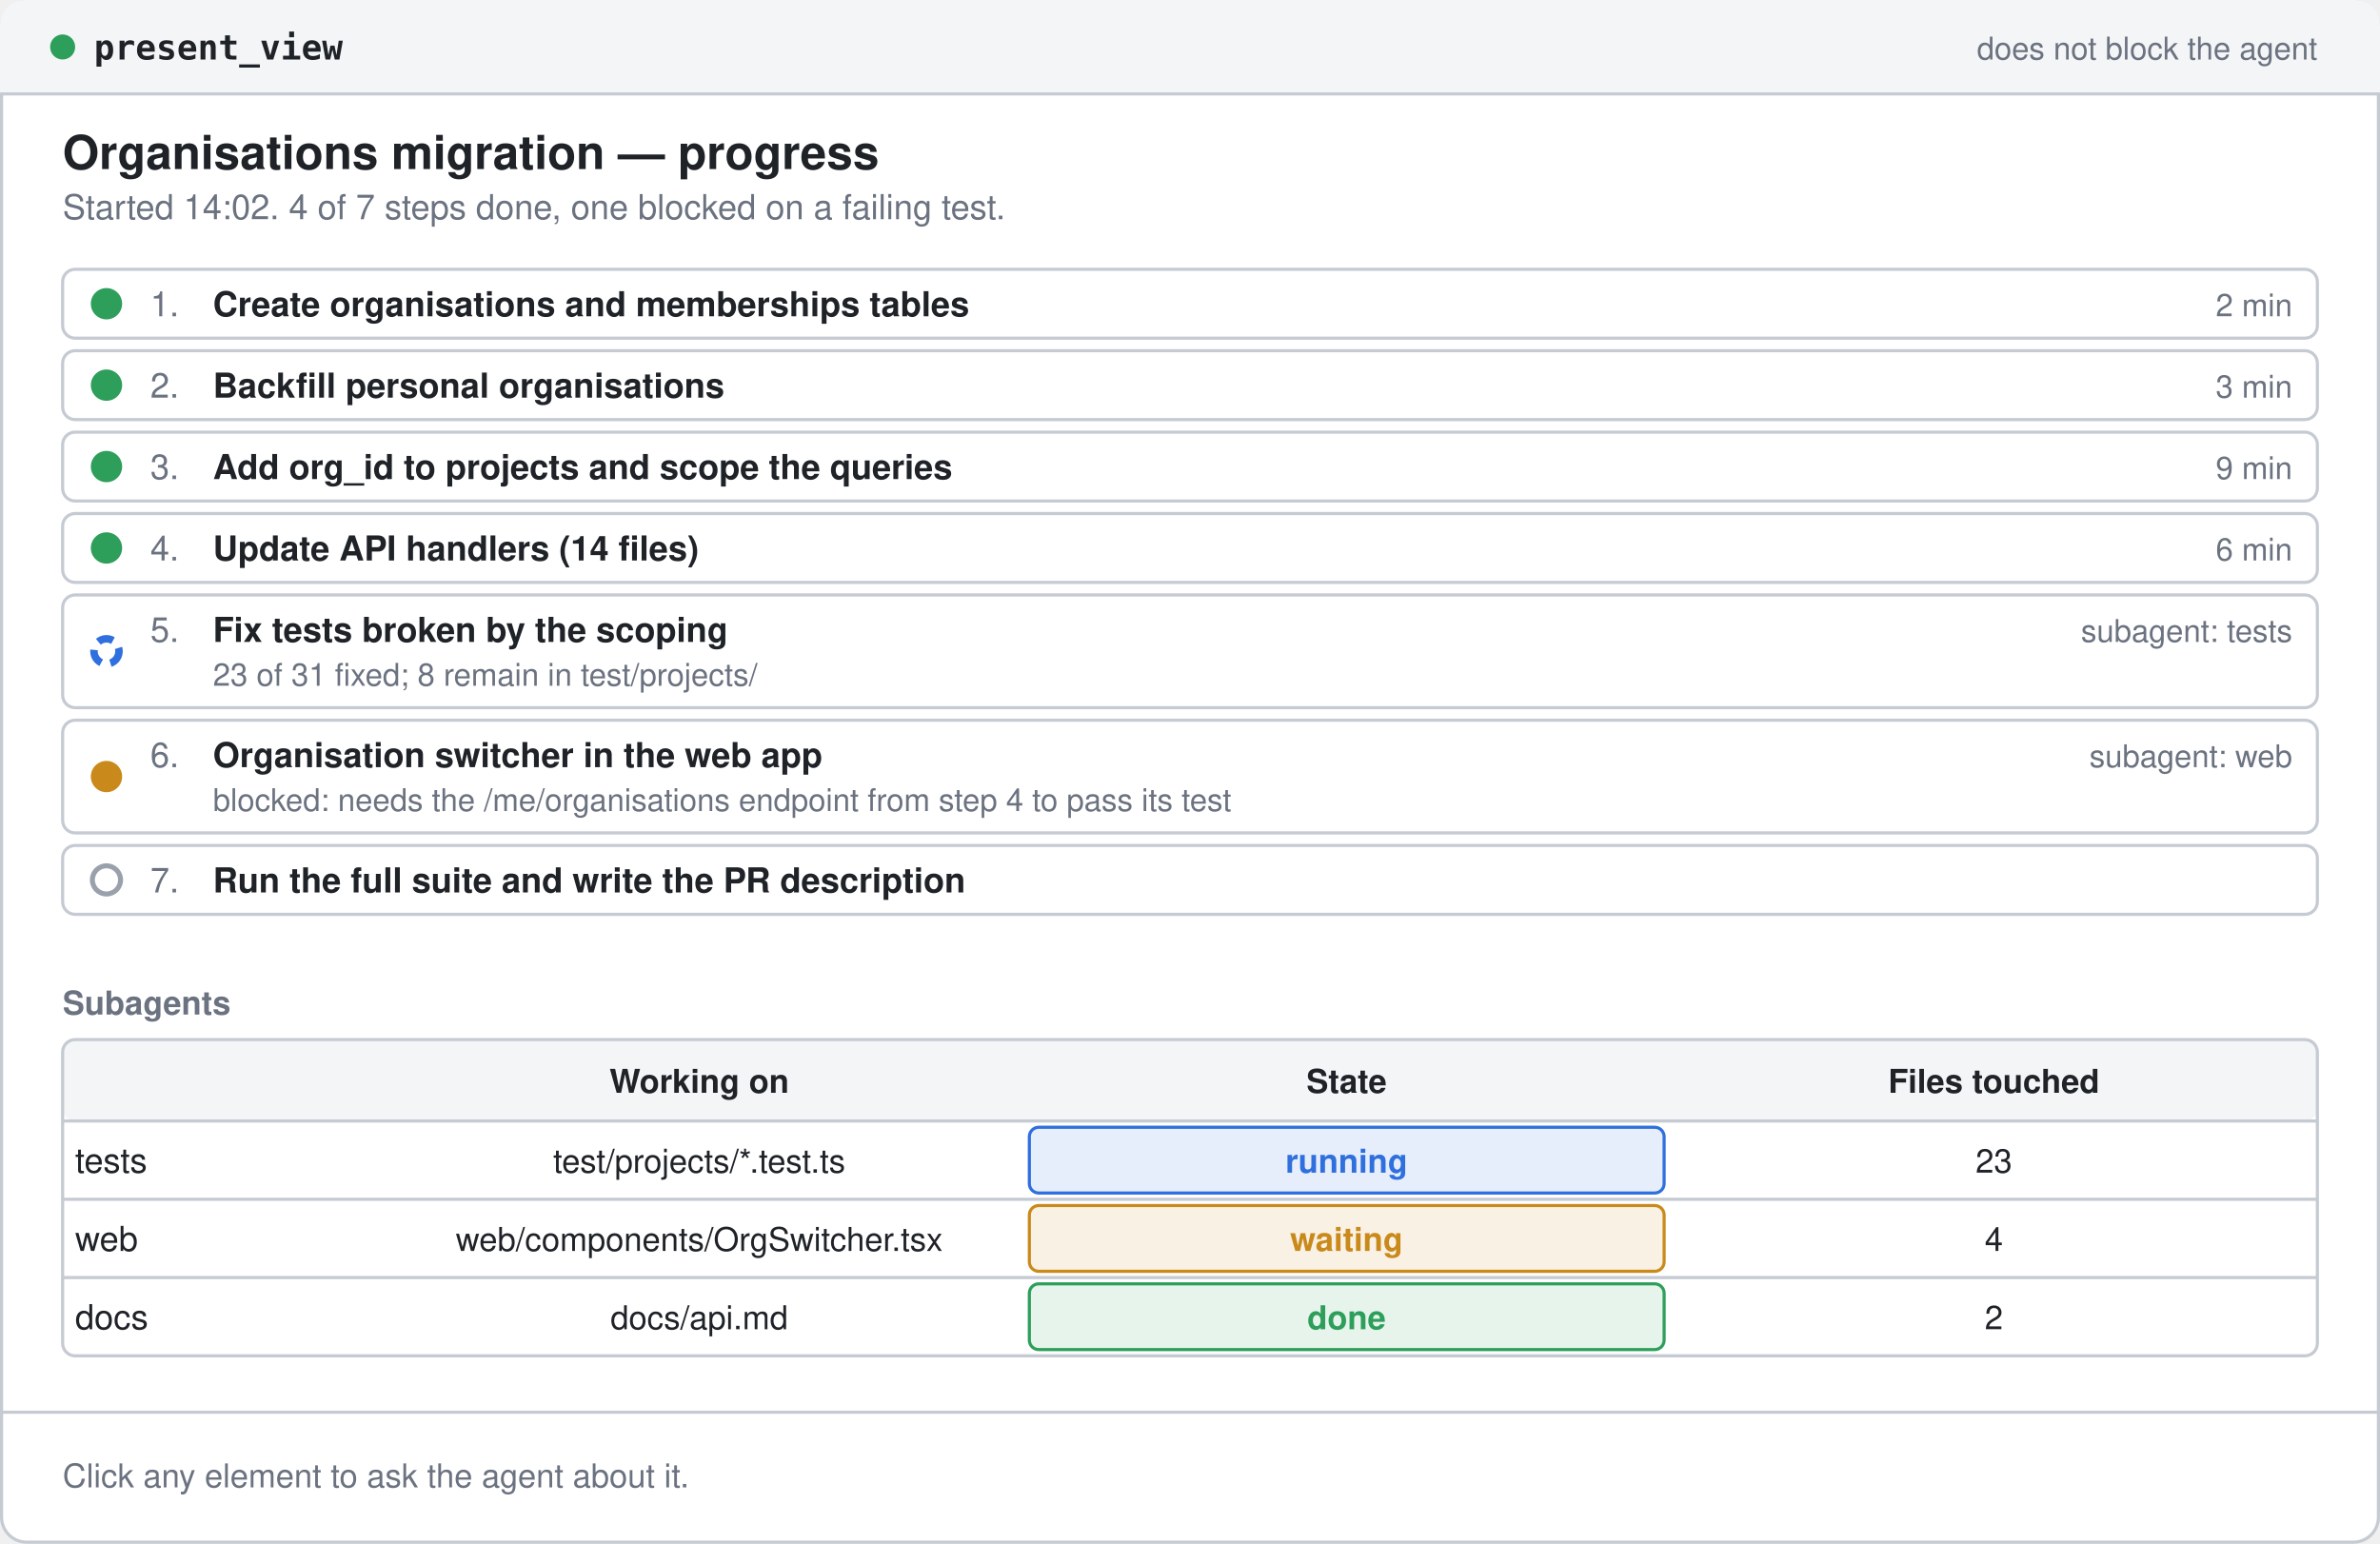
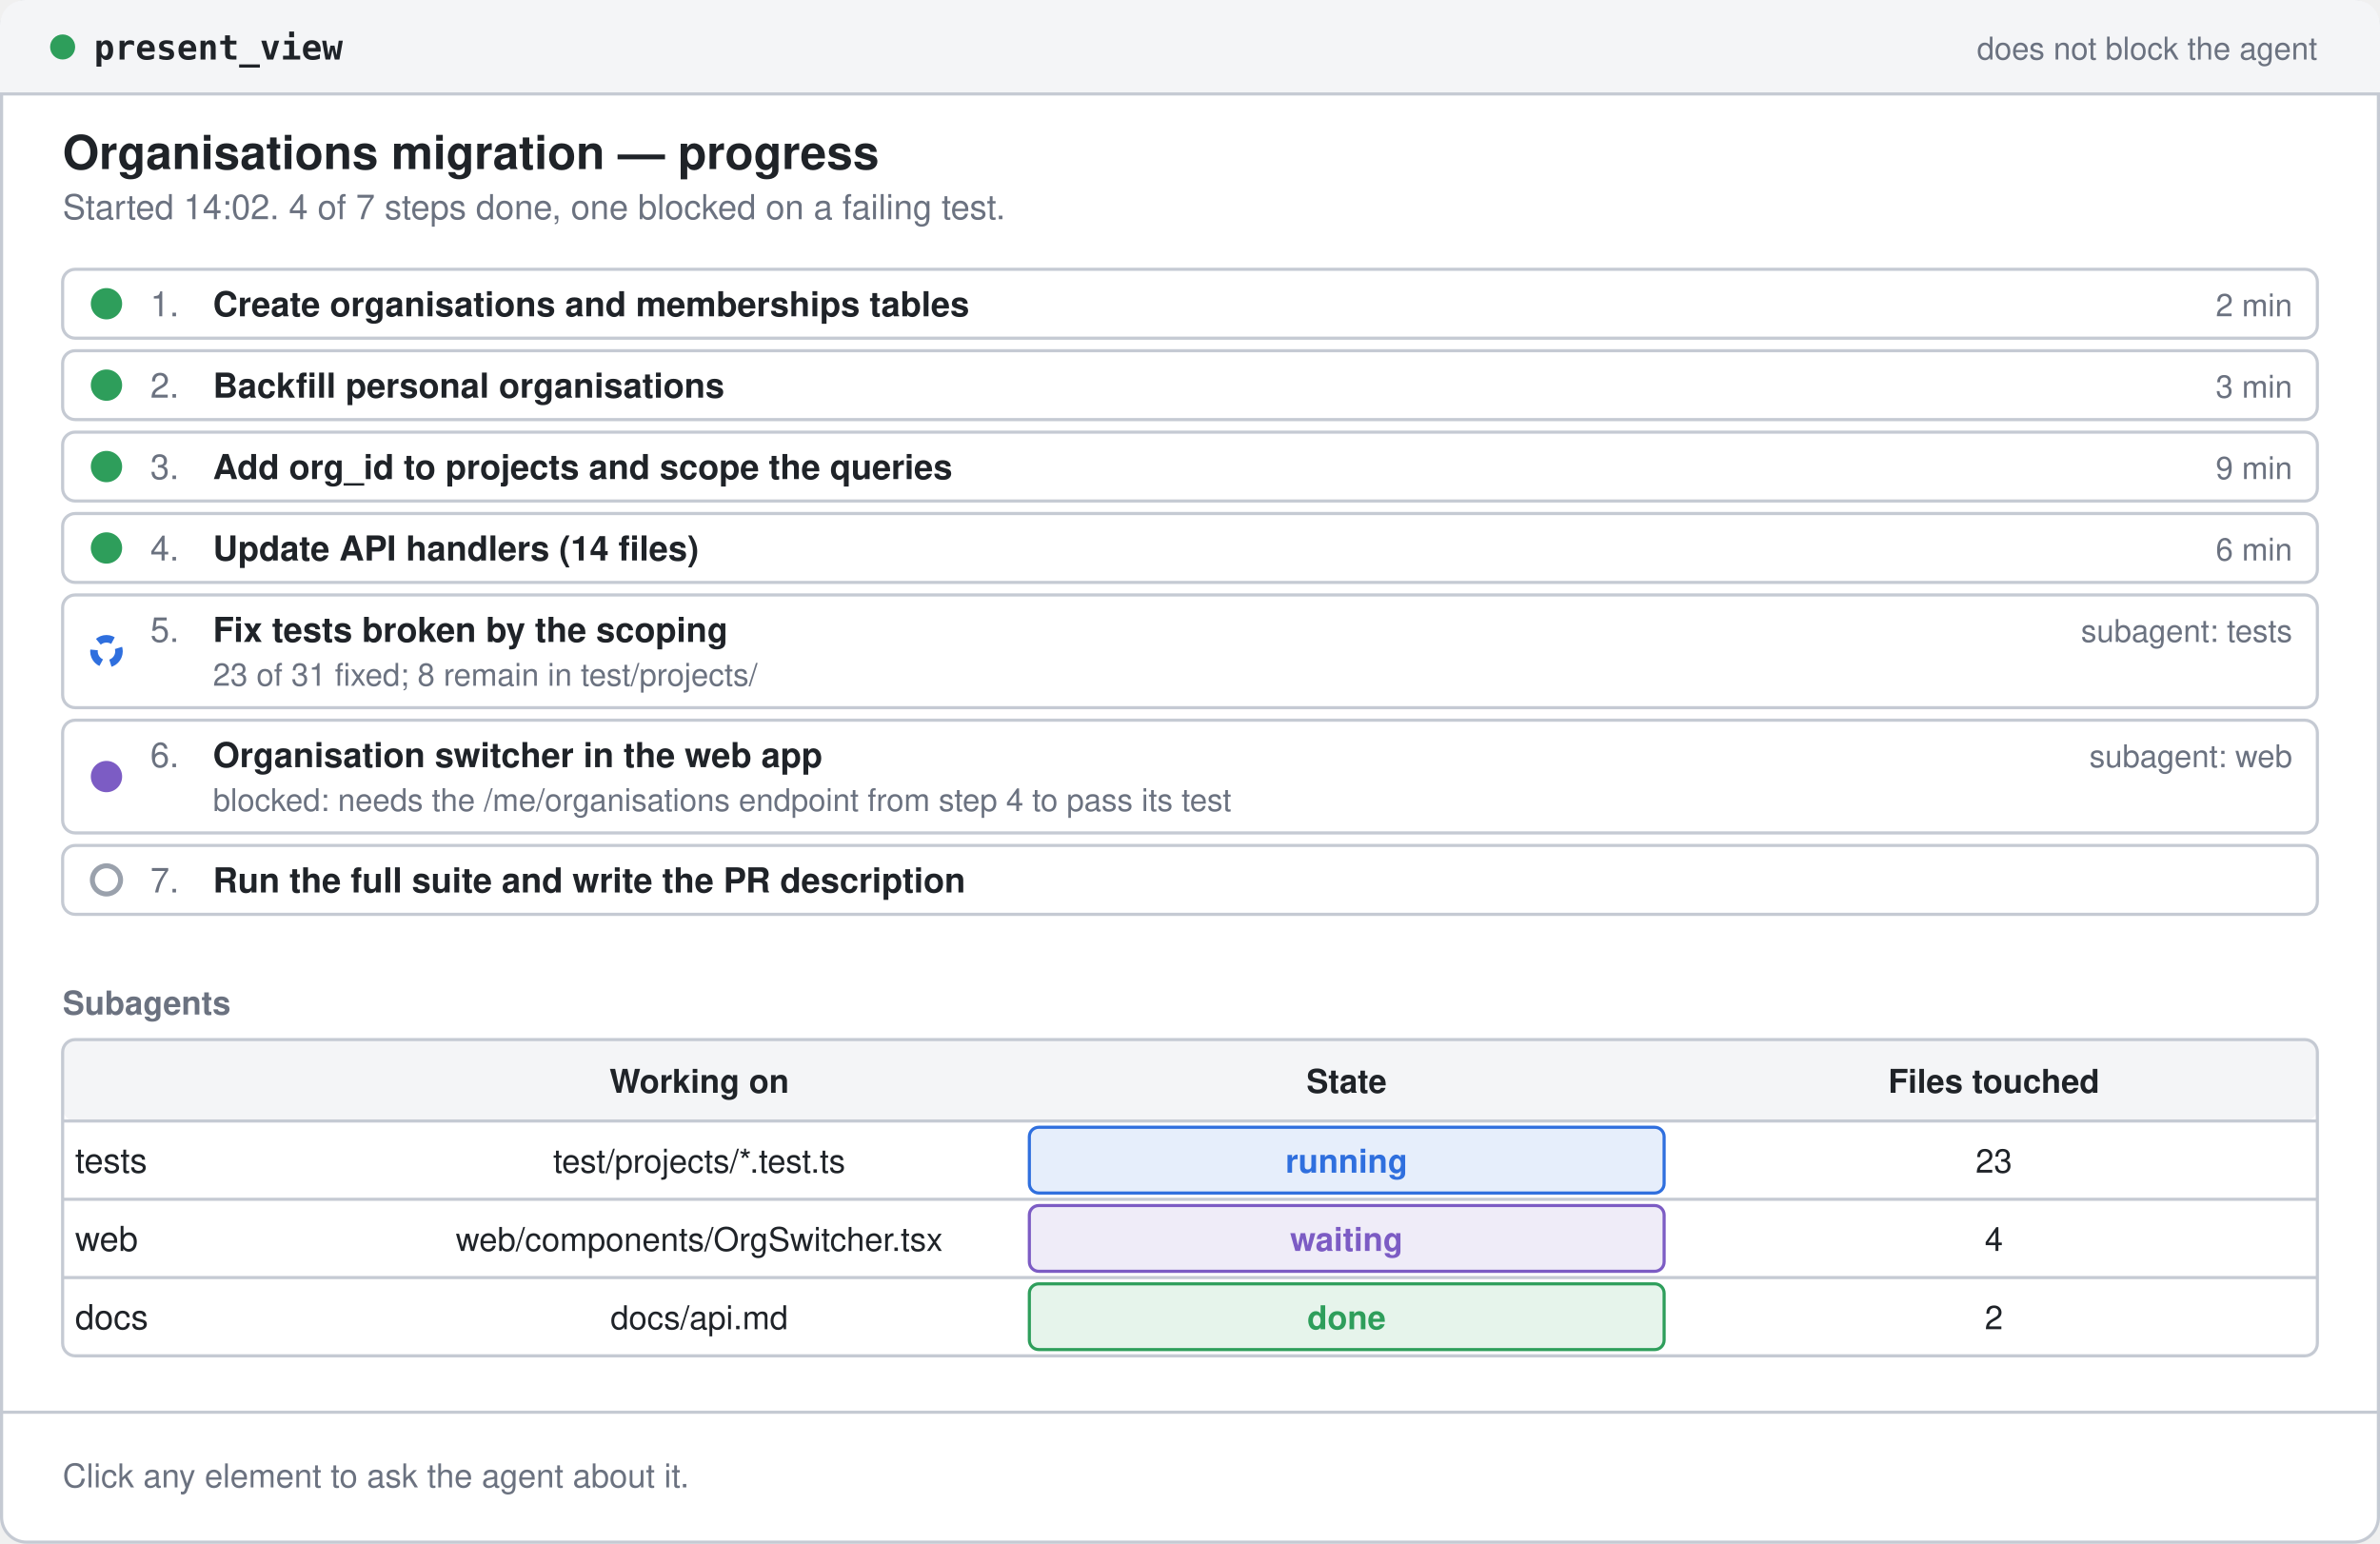
<svg xmlns="http://www.w3.org/2000/svg" viewBox="0 0 760 493" width="760" font-family="system-ui, -apple-system, 'Segoe UI', Helvetica, Arial, sans-serif">
  <rect x="0.5" y="0.5" width="759" height="492" rx="8" fill="#ffffff" stroke="#c5cad3" />
  <path d="M0,8 a8,8 0 0 1 8,-8 h744 a8,8 0 0 1 8,8 v22 h-760 z" fill="#f4f5f7" />
  <line x1="0" y1="30" x2="760" y2="30" stroke="#c5cad3" stroke-width="1" />
  <circle cx="20" cy="15" r="4" fill="#2e9e5b" />
  <text x="30" y="19" font-size="11" fill="#1f2328" font-weight="600" font-family="ui-monospace, Menlo, Consolas, monospace">present_view</text>
  <text x="740" y="19" font-size="10" fill="#6b7280" text-anchor="end">does not block the agent</text>
  <text x="20" y="54" font-size="15" fill="#1f2328" font-weight="600">Organisations migration — progress</text>
  <text x="20" y="70" font-size="11" fill="#6b7280">Started 14:02. 4 of 7 steps done, one blocked on a failing test.</text>
  <g opacity="1">
    <rect x="20" y="86" width="720" height="22" rx="4" fill="#ffffff" stroke="#c5cad3" stroke-width="1" />
    <circle cx="34" cy="97" r="5" fill="#2e9e5b" />
    <text x="48" y="101" font-size="11" fill="#6b7280">1.</text>
    <text x="68" y="101" font-size="11" fill="#1f2328" font-weight="600">Create organisations and memberships tables</text>
    <text x="732" y="101" font-size="10" fill="#6b7280" text-anchor="end">2 min</text>
  </g>
  <g opacity="1">
    <rect x="20" y="112" width="720" height="22" rx="4" fill="#ffffff" stroke="#c5cad3" stroke-width="1" />
    <circle cx="34" cy="123" r="5" fill="#2e9e5b" />
    <text x="48" y="127" font-size="11" fill="#6b7280">2.</text>
    <text x="68" y="127" font-size="11" fill="#1f2328" font-weight="600">Backfill personal organisations</text>
    <text x="732" y="127" font-size="10" fill="#6b7280" text-anchor="end">3 min</text>
  </g>
  <g opacity="1">
    <rect x="20" y="138" width="720" height="22" rx="4" fill="#ffffff" stroke="#c5cad3" stroke-width="1" />
    <circle cx="34" cy="149" r="5" fill="#2e9e5b" />
    <text x="48" y="153" font-size="11" fill="#6b7280">3.</text>
    <text x="68" y="153" font-size="11" fill="#1f2328" font-weight="600">Add org_id to projects and scope the queries</text>
    <text x="732" y="153" font-size="10" fill="#6b7280" text-anchor="end">9 min</text>
  </g>
  <g opacity="1">
    <rect x="20" y="164" width="720" height="22" rx="4" fill="#ffffff" stroke="#c5cad3" stroke-width="1" />
    <circle cx="34" cy="175" r="5" fill="#2e9e5b" />
    <text x="48" y="179" font-size="11" fill="#6b7280">4.</text>
    <text x="68" y="179" font-size="11" fill="#1f2328" font-weight="600">Update API handlers (14 files)</text>
    <text x="732" y="179" font-size="10" fill="#6b7280" text-anchor="end">6 min</text>
  </g>
  <g opacity="1">
    <rect x="20" y="190" width="720" height="36" rx="4" fill="#ffffff" stroke="#c5cad3" stroke-width="1" />
    <circle cx="34" cy="208" r="4" fill="none" stroke="#2f6fde" stroke-width="2.4" stroke-dasharray="5 3" />
    <text x="48" y="205" font-size="11" fill="#6b7280">5.</text>
    <text x="68" y="205" font-size="11" fill="#1f2328" font-weight="600">Fix tests broken by the scoping</text>
    <text x="68" y="219" font-size="10" fill="#6b7280">23 of 31 fixed; 8 remain in test/projects/</text>
    <text x="732" y="205" font-size="10" fill="#6b7280" text-anchor="end">subagent: tests</text>
  </g>
  <g opacity="1">
    <rect x="20" y="230" width="720" height="36" rx="4" fill="#ffffff" stroke="#c5cad3" stroke-width="1" />
-     <circle cx="34" cy="248" r="5" fill="#c98a1b" />
+     <circle cx="34" cy="248" r="5" fill="#7c5cc4" />
    <text x="48" y="245" font-size="11" fill="#6b7280">6.</text>
    <text x="68" y="245" font-size="11" fill="#1f2328" font-weight="600">Organisation switcher in the web app</text>
    <text x="68" y="259" font-size="10" fill="#6b7280">blocked: needs the /me/organisations endpoint from step 4 to pass its test</text>
    <text x="732" y="245" font-size="10" fill="#6b7280" text-anchor="end">subagent: web</text>
  </g>
  <g opacity="1">
    <rect x="20" y="270" width="720" height="22" rx="4" fill="#ffffff" stroke="#c5cad3" stroke-width="1" />
    <circle cx="34" cy="281" r="4.5" fill="#ffffff" stroke="#9aa1ac" stroke-width="1.6" />
    <text x="48" y="285" font-size="11" fill="#6b7280">7.</text>
    <text x="68" y="285" font-size="11" fill="#1f2328" font-weight="600">Run the full suite and write the PR description</text>
  </g>
  <text x="20" y="324" font-size="10.5" fill="#6b7280" font-weight="600">Subagents</text>
  <rect x="20" y="332" width="720" height="26" rx="4" fill="#f4f5f7" stroke="none" stroke-width="1" />
  <text x="223.3" y="349" font-size="10.5" fill="#1f2328" font-weight="600" text-anchor="middle">Working on</text>
  <text x="430" y="349" font-size="10.5" fill="#1f2328" font-weight="600" text-anchor="middle">State</text>
  <text x="636.7" y="349" font-size="10.5" fill="#1f2328" font-weight="600" text-anchor="middle">Files touched</text>
  <line x1="20" y1="358" x2="740" y2="358" stroke="#c5cad3" stroke-width="1" />
  <g opacity="1">
    <text x="24" y="374.5" font-size="11" fill="#1f2328">tests</text>
    <text x="223.3" y="374.5" font-size="10.5" fill="#1f2328" text-anchor="middle">test/projects/*.test.ts</text>
    <rect x="328.7" y="360" width="202.7" height="21" rx="3" fill="#2f6fde" fill-opacity="0.12" stroke="#2f6fde" stroke-width="1" />
    <text x="430" y="374.5" font-size="10.5" fill="#2f6fde" font-weight="600" text-anchor="middle">running</text>
    <text x="636.7" y="374.5" font-size="10.5" fill="#1f2328" text-anchor="middle">23</text>
  </g>
  <line x1="20" y1="383" x2="740" y2="383" stroke="#c5cad3" stroke-width="1" />
  <g opacity="1">
    <text x="24" y="399.5" font-size="11" fill="#1f2328">web</text>
    <text x="223.3" y="399.5" font-size="10.5" fill="#1f2328" text-anchor="middle">web/components/OrgSwitcher.tsx</text>
-     <rect x="328.7" y="385" width="202.7" height="21" rx="3" fill="#c98a1b" fill-opacity="0.12" stroke="#c98a1b" stroke-width="1" />
-     <text x="430" y="399.5" font-size="10.5" fill="#c98a1b" font-weight="600" text-anchor="middle">waiting</text>
+     <rect x="328.7" y="385" width="202.7" height="21" rx="3" fill="#7c5cc4" fill-opacity="0.12" stroke="#7c5cc4" stroke-width="1" />
+     <text x="430" y="399.5" font-size="10.5" fill="#7c5cc4" font-weight="600" text-anchor="middle">waiting</text>
    <text x="636.7" y="399.5" font-size="10.5" fill="#1f2328" text-anchor="middle">4</text>
  </g>
  <line x1="20" y1="408" x2="740" y2="408" stroke="#c5cad3" stroke-width="1" />
  <g opacity="1">
    <text x="24" y="424.5" font-size="11" fill="#1f2328">docs</text>
    <text x="223.3" y="424.5" font-size="10.5" fill="#1f2328" text-anchor="middle">docs/api.md</text>
    <rect x="328.7" y="410" width="202.7" height="21" rx="3" fill="#2e9e5b" fill-opacity="0.12" stroke="#2e9e5b" stroke-width="1" />
    <text x="430" y="424.5" font-size="10.5" fill="#2e9e5b" font-weight="600" text-anchor="middle">done</text>
    <text x="636.7" y="424.5" font-size="10.5" fill="#1f2328" text-anchor="middle">2</text>
  </g>
  <rect x="20" y="332" width="720" height="101" rx="4" fill="none" stroke="#c5cad3" stroke-width="1" />
  <line x1="0" y1="451" x2="760" y2="451" stroke="#c5cad3" stroke-width="1" />
  <text x="20" y="475" font-size="10.5" fill="#6b7280">Click any element to ask the agent about it.</text>
</svg>
